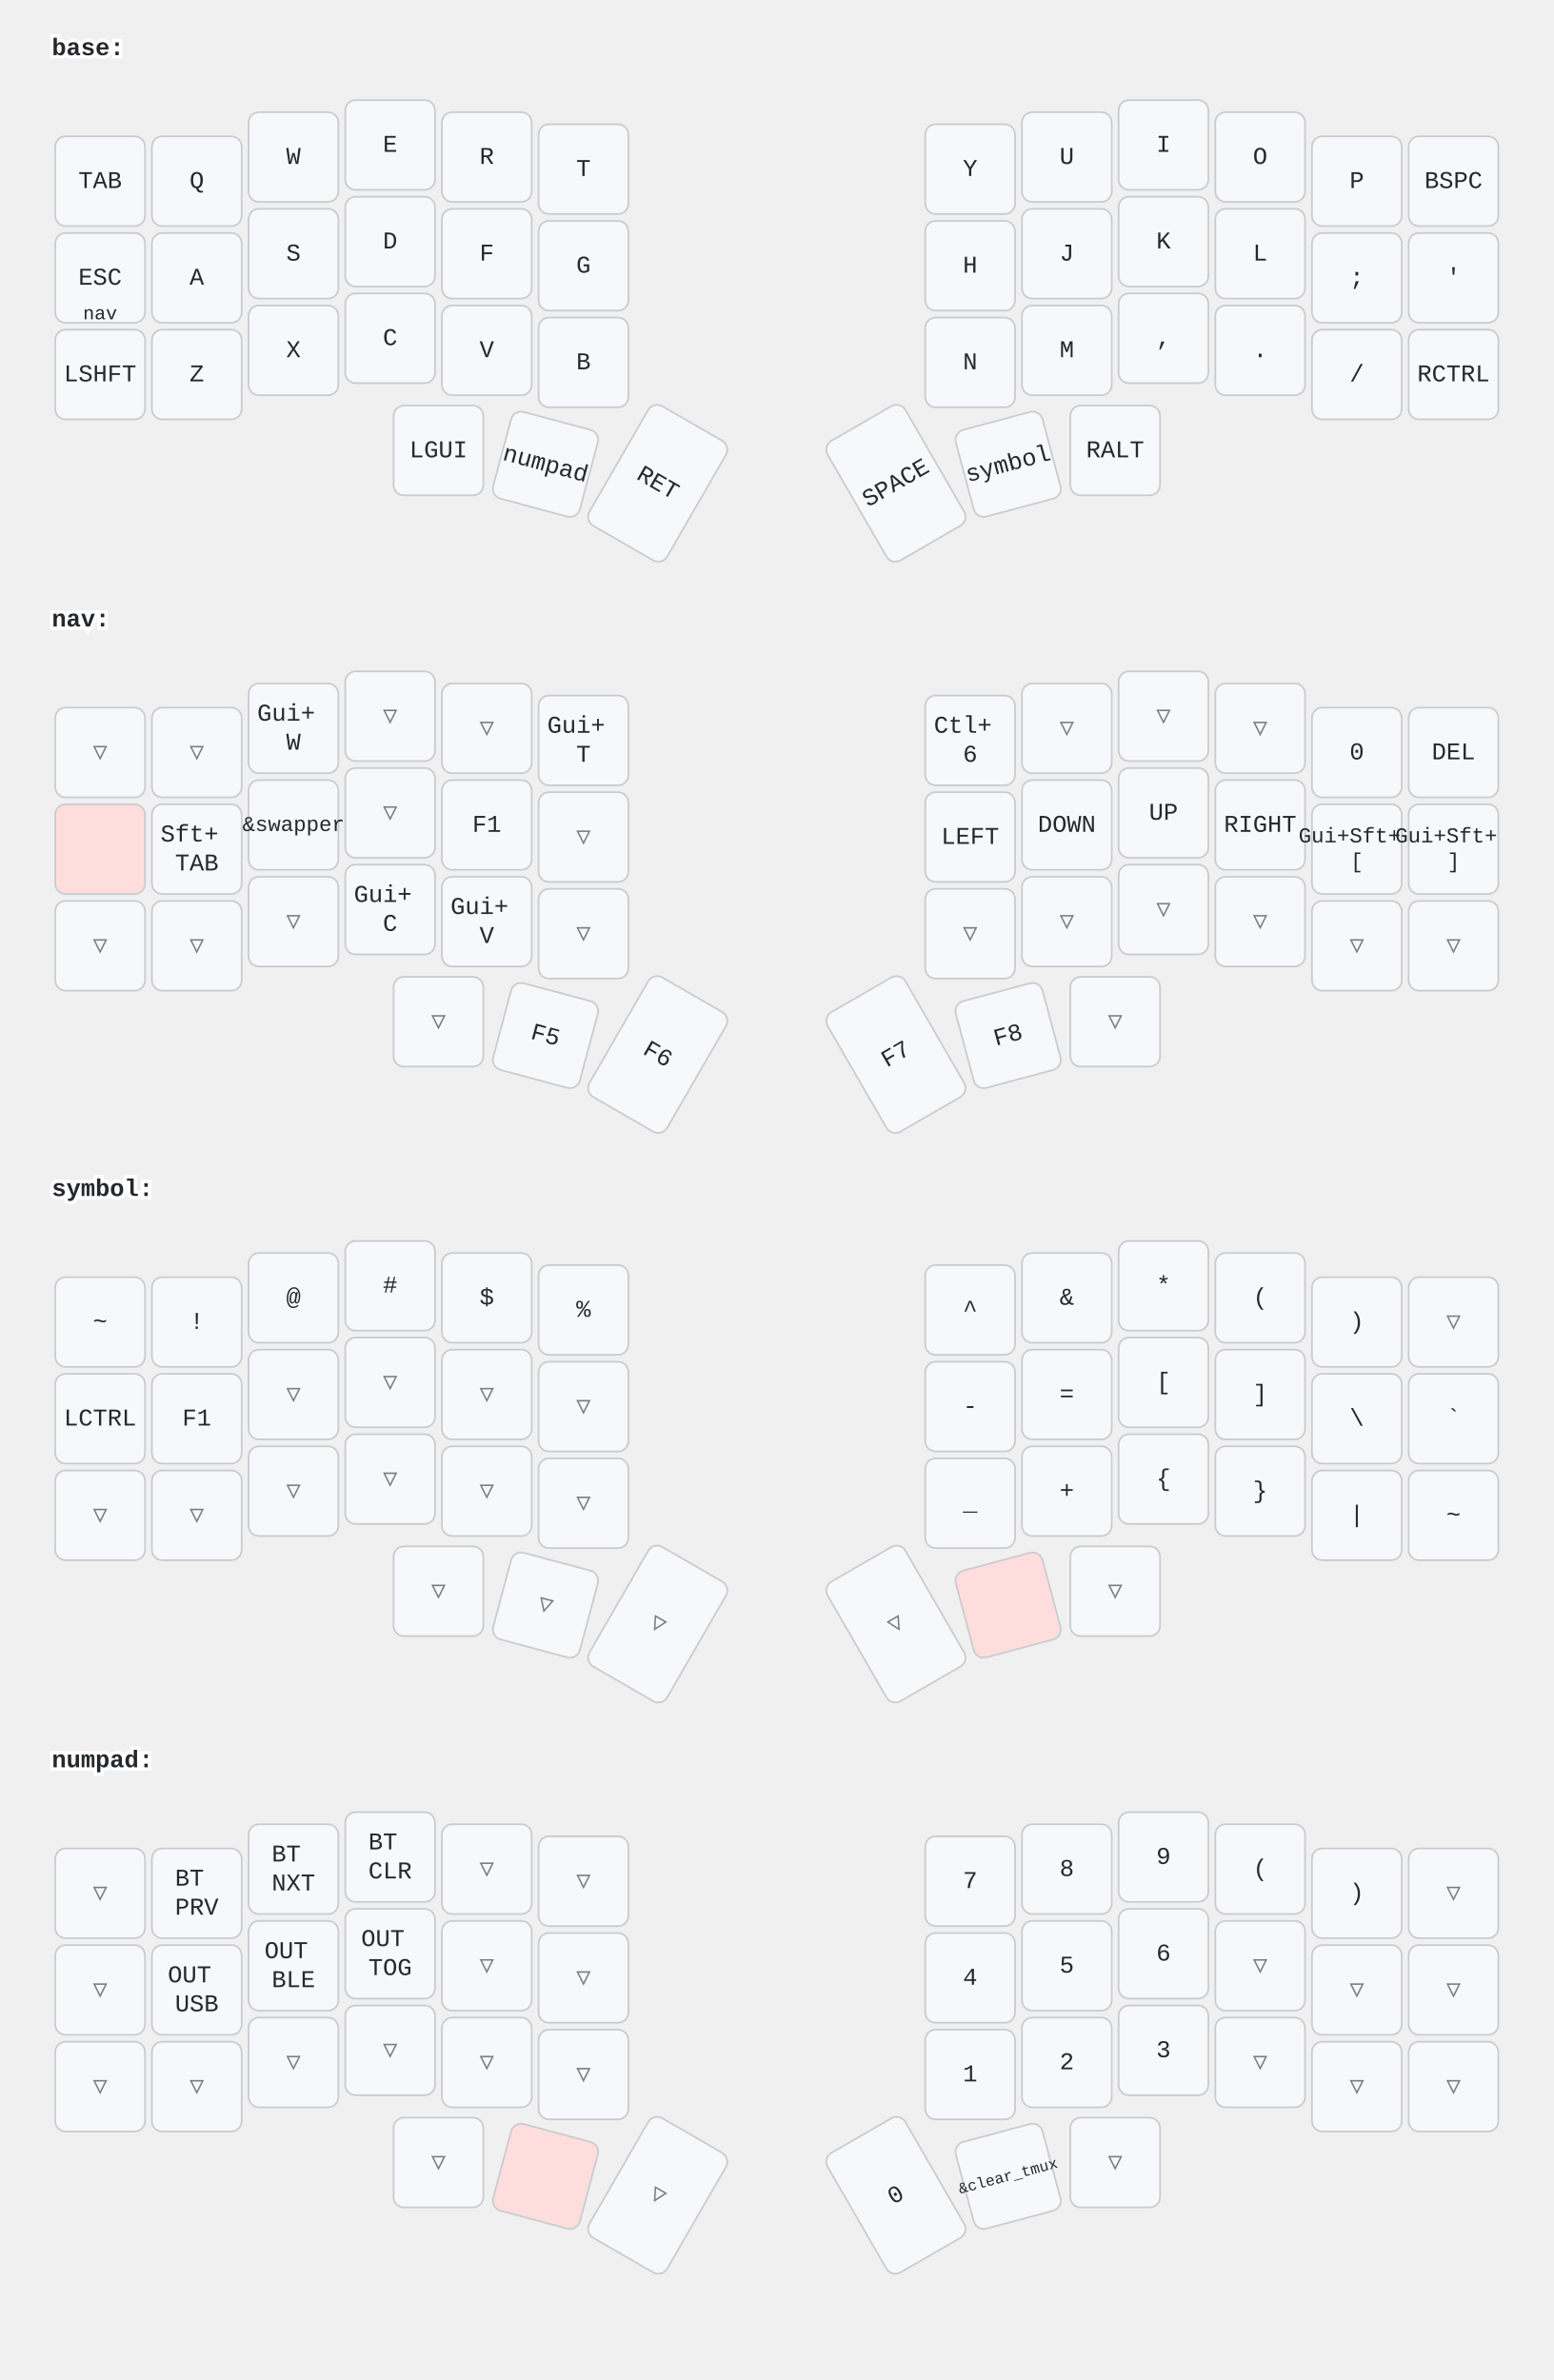
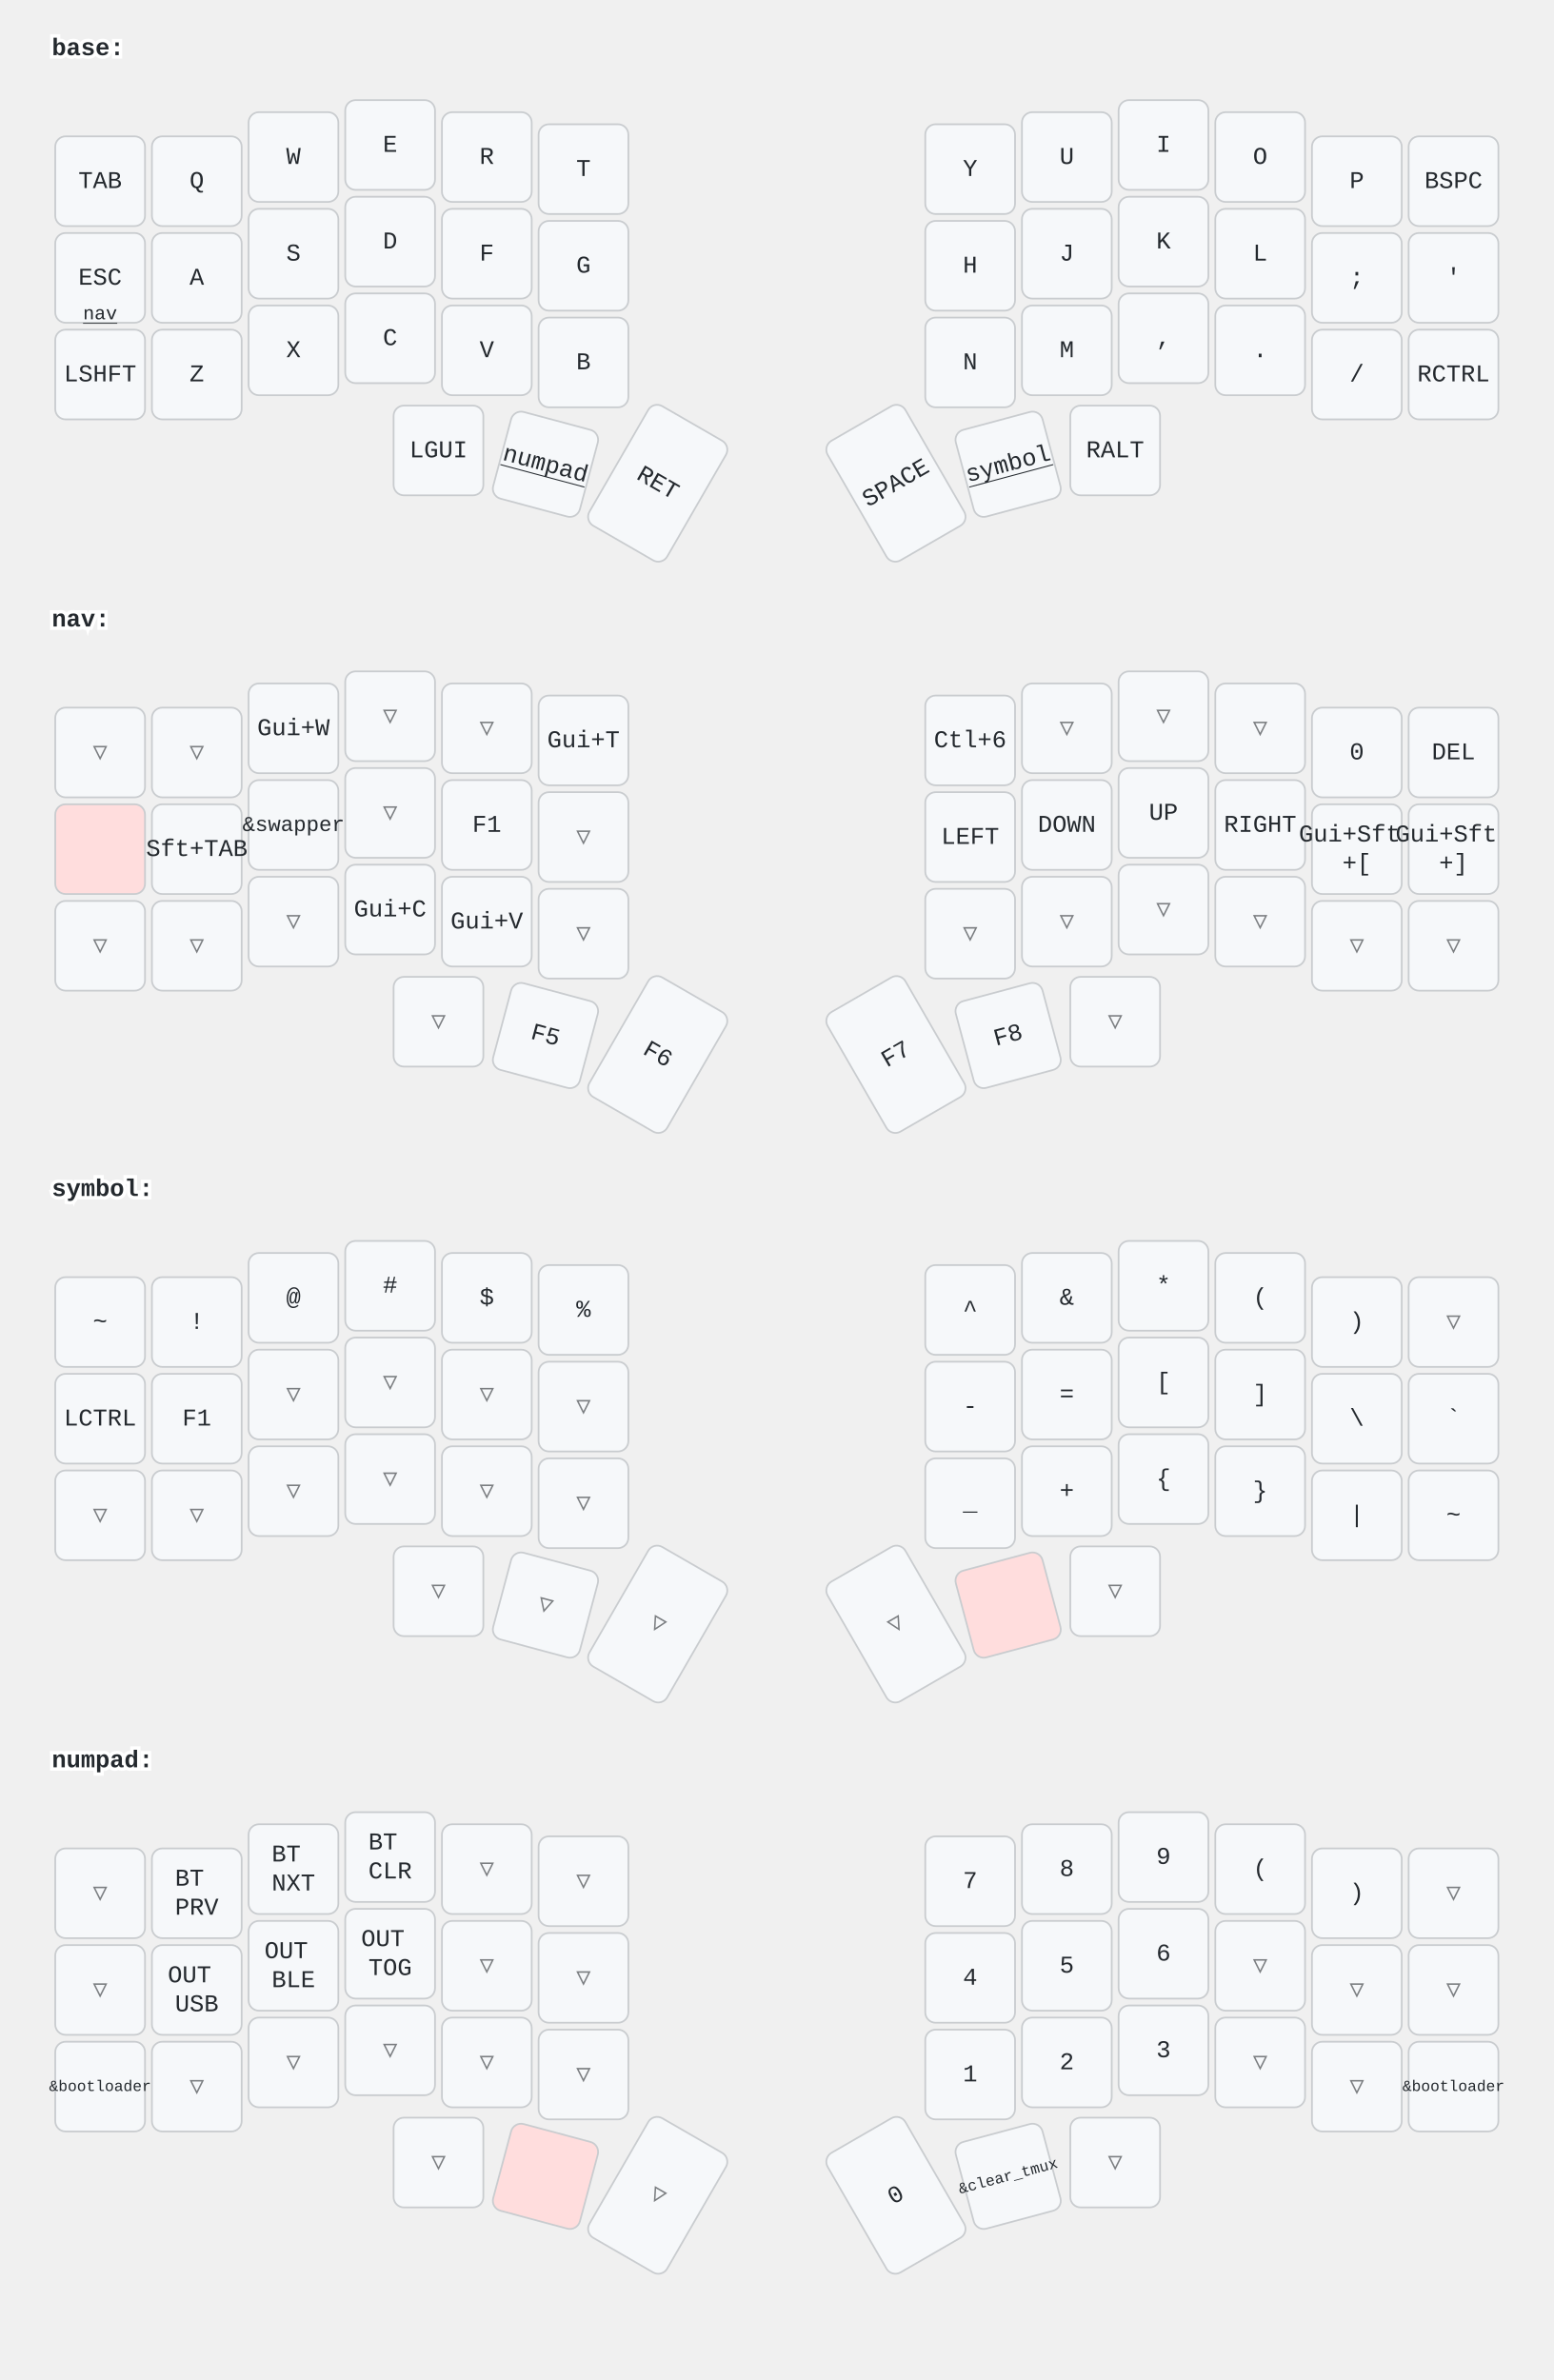
<svg xmlns="http://www.w3.org/2000/svg" width="900" height="1379" viewBox="0 0 900 1379" class="keymap">
  <style>/* inherit to force styles through use tags */
svg path {
    fill: inherit;
}

/* font and background color specifications */
svg.keymap {
    font-family: SFMono-Regular,Consolas,Liberation Mono,Menlo,monospace;
    font-size: 14px;
    font-kerning: normal;
    text-rendering: optimizeLegibility;
    fill: #24292e;
}

/* default key styling */
rect.key {
    fill: #f6f8fa;
}

rect.key, rect.combo {
    stroke: #c9cccf;
    stroke-width: 1;
}

/* default key side styling, only used is draw_key_sides is set */
rect.side {
    filter: brightness(90%);
}

/* color accent for combo boxes */
rect.combo, rect.combo-separate {
    fill: #cdf;
}

/* color accent for held keys */
rect.held, rect.combo.held {
    fill: #fdd;
}

/* color accent for ghost (optional) keys */
rect.ghost, rect.combo.ghost {
    stroke-dasharray: 4, 4;
    stroke-width: 2;
}

text {
    text-anchor: middle;
    dominant-baseline: middle;
}

/* styling for layer labels */
text.label {
    font-weight: bold;
    text-anchor: start;
    stroke: white;
    stroke-width: 4;
    paint-order: stroke;
}

/* styling for optional footer */
text.footer {
    text-anchor: end;
    dominant-baseline: auto;
    stroke: white;
    stroke-width: 4;
    paint-order: stroke;
}

- /* styling for combo tap, and key hold/shifted label text */
- text.combo, text.hold, text.shifted {
+ /* styling for combo tap, and key non-tap label text */
+ text.combo, text.hold, text.shifted, text.left, text.right, text.tl, text.tr, text.bl, text.br {
    font-size: 11px;
}

- text.hold {
+ text.hold, text.bl, text.br {
    text-anchor: middle;
    dominant-baseline: auto;
}

- text.shifted {
+ text.shifted, text.tl, text.tr {
    text-anchor: middle;
    dominant-baseline: hanging;
}

+ text.left, text.tl, text.bl {
+     text-anchor: start;
+ }
+ 
+ text.right, text.tr, text.br {
+     text-anchor: end;
+ }
+ 
+ text.layer-activator {
+     text-decoration: underline;
+ }
+ 
/* styling for hold/shifted label text in combo box */
- text.combo.hold, text.combo.shifted {
+ text.combo.hold, text.combo.shifted, text.combo.left, text.combo.right {
    font-size: 8px;
}

/* lighter symbol for transparent keys */
text.trans {
    fill: #7b7e81;
}

/* styling for combo dendrons */
path.combo {
    stroke-width: 1;
    stroke: gray;
    fill: none;
}

/* Start Tabler Icons Cleanup */
/* cannot use height/width with glyphs */
.icon-tabler &gt; path {
    fill: inherit;
    stroke: inherit;
    stroke-width: 2;
}
/* hide tabler's default box */
.icon-tabler &gt; path[stroke="none"][fill="none"] {
    visibility: hidden;
}
/* End Tabler Icons Cleanup */
</style>
  <g transform="translate(30, 0)" class="layer-base">
-     <text x="0" y="28" class="label">base:</text>
+     <text x="0" y="28" class="label" id="base">base:</text>
    <g transform="translate(0, 56)">
      <g transform="translate(28, 49)" class="key keypos-0">
        <rect rx="6" ry="6" x="-26" y="-26" width="52" height="52" class="key" />
        <text x="0" y="0" class="key tap">TAB</text>
      </g>
      <g transform="translate(84, 49)" class="key keypos-1">
        <rect rx="6" ry="6" x="-26" y="-26" width="52" height="52" class="key" />
        <text x="0" y="0" class="key tap">Q</text>
      </g>
      <g transform="translate(140, 35)" class="key keypos-2">
        <rect rx="6" ry="6" x="-26" y="-26" width="52" height="52" class="key" />
        <text x="0" y="0" class="key tap">W</text>
      </g>
      <g transform="translate(196, 28)" class="key keypos-3">
        <rect rx="6" ry="6" x="-26" y="-26" width="52" height="52" class="key" />
        <text x="0" y="0" class="key tap">E</text>
      </g>
      <g transform="translate(252, 35)" class="key keypos-4">
        <rect rx="6" ry="6" x="-26" y="-26" width="52" height="52" class="key" />
        <text x="0" y="0" class="key tap">R</text>
      </g>
      <g transform="translate(308, 42)" class="key keypos-5">
        <rect rx="6" ry="6" x="-26" y="-26" width="52" height="52" class="key" />
        <text x="0" y="0" class="key tap">T</text>
      </g>
      <g transform="translate(532, 42)" class="key keypos-6">
        <rect rx="6" ry="6" x="-26" y="-26" width="52" height="52" class="key" />
        <text x="0" y="0" class="key tap">Y</text>
      </g>
      <g transform="translate(588, 35)" class="key keypos-7">
        <rect rx="6" ry="6" x="-26" y="-26" width="52" height="52" class="key" />
        <text x="0" y="0" class="key tap">U</text>
      </g>
      <g transform="translate(644, 28)" class="key keypos-8">
        <rect rx="6" ry="6" x="-26" y="-26" width="52" height="52" class="key" />
        <text x="0" y="0" class="key tap">I</text>
      </g>
      <g transform="translate(700, 35)" class="key keypos-9">
        <rect rx="6" ry="6" x="-26" y="-26" width="52" height="52" class="key" />
        <text x="0" y="0" class="key tap">O</text>
      </g>
      <g transform="translate(756, 49)" class="key keypos-10">
        <rect rx="6" ry="6" x="-26" y="-26" width="52" height="52" class="key" />
        <text x="0" y="0" class="key tap">P</text>
      </g>
      <g transform="translate(812, 49)" class="key keypos-11">
        <rect rx="6" ry="6" x="-26" y="-26" width="52" height="52" class="key" />
        <text x="0" y="0" class="key tap">BSPC</text>
      </g>
      <g transform="translate(28, 105)" class="key keypos-12">
        <rect rx="6" ry="6" x="-26" y="-26" width="52" height="52" class="key" />
        <text x="0" y="0" class="key tap">ESC</text>
-         <text x="0" y="24" class="key hold">nav</text>
+         <a href="#nav">
+           <text x="0" y="24" class="key hold layer-activator">nav</text>
+         </a>
      </g>
      <g transform="translate(84, 105)" class="key keypos-13">
        <rect rx="6" ry="6" x="-26" y="-26" width="52" height="52" class="key" />
        <text x="0" y="0" class="key tap">A</text>
      </g>
      <g transform="translate(140, 91)" class="key keypos-14">
        <rect rx="6" ry="6" x="-26" y="-26" width="52" height="52" class="key" />
        <text x="0" y="0" class="key tap">S</text>
      </g>
      <g transform="translate(196, 84)" class="key keypos-15">
        <rect rx="6" ry="6" x="-26" y="-26" width="52" height="52" class="key" />
        <text x="0" y="0" class="key tap">D</text>
      </g>
      <g transform="translate(252, 91)" class="key keypos-16">
        <rect rx="6" ry="6" x="-26" y="-26" width="52" height="52" class="key" />
        <text x="0" y="0" class="key tap">F</text>
      </g>
      <g transform="translate(308, 98)" class="key keypos-17">
        <rect rx="6" ry="6" x="-26" y="-26" width="52" height="52" class="key" />
        <text x="0" y="0" class="key tap">G</text>
      </g>
      <g transform="translate(532, 98)" class="key keypos-18">
        <rect rx="6" ry="6" x="-26" y="-26" width="52" height="52" class="key" />
        <text x="0" y="0" class="key tap">H</text>
      </g>
      <g transform="translate(588, 91)" class="key keypos-19">
        <rect rx="6" ry="6" x="-26" y="-26" width="52" height="52" class="key" />
        <text x="0" y="0" class="key tap">J</text>
      </g>
      <g transform="translate(644, 84)" class="key keypos-20">
        <rect rx="6" ry="6" x="-26" y="-26" width="52" height="52" class="key" />
        <text x="0" y="0" class="key tap">K</text>
      </g>
      <g transform="translate(700, 91)" class="key keypos-21">
        <rect rx="6" ry="6" x="-26" y="-26" width="52" height="52" class="key" />
        <text x="0" y="0" class="key tap">L</text>
      </g>
      <g transform="translate(756, 105)" class="key keypos-22">
        <rect rx="6" ry="6" x="-26" y="-26" width="52" height="52" class="key" />
        <text x="0" y="0" class="key tap">;</text>
      </g>
      <g transform="translate(812, 105)" class="key keypos-23">
        <rect rx="6" ry="6" x="-26" y="-26" width="52" height="52" class="key" />
        <text x="0" y="0" class="key tap">'</text>
      </g>
      <g transform="translate(28, 161)" class="key keypos-24">
        <rect rx="6" ry="6" x="-26" y="-26" width="52" height="52" class="key" />
        <text x="0" y="0" class="key tap">LSHFT</text>
      </g>
      <g transform="translate(84, 161)" class="key keypos-25">
        <rect rx="6" ry="6" x="-26" y="-26" width="52" height="52" class="key" />
        <text x="0" y="0" class="key tap">Z</text>
      </g>
      <g transform="translate(140, 147)" class="key keypos-26">
        <rect rx="6" ry="6" x="-26" y="-26" width="52" height="52" class="key" />
        <text x="0" y="0" class="key tap">X</text>
      </g>
      <g transform="translate(196, 140)" class="key keypos-27">
        <rect rx="6" ry="6" x="-26" y="-26" width="52" height="52" class="key" />
        <text x="0" y="0" class="key tap">C</text>
      </g>
      <g transform="translate(252, 147)" class="key keypos-28">
        <rect rx="6" ry="6" x="-26" y="-26" width="52" height="52" class="key" />
        <text x="0" y="0" class="key tap">V</text>
      </g>
      <g transform="translate(308, 154)" class="key keypos-29">
        <rect rx="6" ry="6" x="-26" y="-26" width="52" height="52" class="key" />
        <text x="0" y="0" class="key tap">B</text>
      </g>
      <g transform="translate(532, 154)" class="key keypos-30">
        <rect rx="6" ry="6" x="-26" y="-26" width="52" height="52" class="key" />
        <text x="0" y="0" class="key tap">N</text>
      </g>
      <g transform="translate(588, 147)" class="key keypos-31">
        <rect rx="6" ry="6" x="-26" y="-26" width="52" height="52" class="key" />
        <text x="0" y="0" class="key tap">M</text>
      </g>
      <g transform="translate(644, 140)" class="key keypos-32">
        <rect rx="6" ry="6" x="-26" y="-26" width="52" height="52" class="key" />
        <text x="0" y="0" class="key tap">,</text>
      </g>
      <g transform="translate(700, 147)" class="key keypos-33">
        <rect rx="6" ry="6" x="-26" y="-26" width="52" height="52" class="key" />
        <text x="0" y="0" class="key tap">.</text>
      </g>
      <g transform="translate(756, 161)" class="key keypos-34">
        <rect rx="6" ry="6" x="-26" y="-26" width="52" height="52" class="key" />
        <text x="0" y="0" class="key tap">/</text>
      </g>
      <g transform="translate(812, 161)" class="key keypos-35">
        <rect rx="6" ry="6" x="-26" y="-26" width="52" height="52" class="key" />
        <text x="0" y="0" class="key tap">RCTRL</text>
      </g>
      <g transform="translate(224, 205)" class="key keypos-36">
        <rect rx="6" ry="6" x="-26" y="-26" width="52" height="52" class="key" />
        <text x="0" y="0" class="key tap">LGUI</text>
      </g>
      <g transform="translate(286, 213) rotate(15.0)" class="key keypos-37">
        <rect rx="6" ry="6" x="-26" y="-26" width="52" height="52" class="key" />
-         <text x="0" y="0" class="key tap">numpad</text>
+         <a href="#numpad">
+           <text x="0" y="0" class="key tap layer-activator">numpad</text>
+         </a>
      </g>
      <g transform="translate(351, 224) rotate(30.0)" class="key keypos-38">
        <rect rx="6" ry="6" x="-26" y="-40" width="52" height="80" class="key" />
        <text x="0" y="0" class="key tap">RET</text>
      </g>
      <g transform="translate(489, 224) rotate(-30.0)" class="key keypos-39">
        <rect rx="6" ry="6" x="-26" y="-40" width="52" height="80" class="key" />
        <text x="0" y="0" class="key tap">SPACE</text>
      </g>
      <g transform="translate(554, 213) rotate(-15.0)" class="key keypos-40">
        <rect rx="6" ry="6" x="-26" y="-26" width="52" height="52" class="key" />
-         <text x="0" y="0" class="key tap">symbol</text>
+         <a href="#symbol">
+           <text x="0" y="0" class="key tap layer-activator">symbol</text>
+         </a>
      </g>
      <g transform="translate(616, 205)" class="key keypos-41">
        <rect rx="6" ry="6" x="-26" y="-26" width="52" height="52" class="key" />
        <text x="0" y="0" class="key tap">RALT</text>
      </g>
    </g>
  </g>
  <g transform="translate(30, 331)" class="layer-nav">
-     <text x="0" y="28" class="label">nav:</text>
+     <text x="0" y="28" class="label" id="nav">nav:</text>
    <g transform="translate(0, 56)">
      <g transform="translate(28, 49)" class="key trans keypos-0">
        <rect rx="6" ry="6" x="-26" y="-26" width="52" height="52" class="key trans" />
        <text x="0" y="0" class="key trans tap">▽</text>
      </g>
      <g transform="translate(84, 49)" class="key trans keypos-1">
        <rect rx="6" ry="6" x="-26" y="-26" width="52" height="52" class="key trans" />
        <text x="0" y="0" class="key trans tap">▽</text>
      </g>
      <g transform="translate(140, 35)" class="key keypos-2">
        <rect rx="6" ry="6" x="-26" y="-26" width="52" height="52" class="key" />
-         <text x="0" y="0" class="key tap">
-           <tspan x="0" dy="-0.6em">Gui+</tspan>
-           <tspan x="0" dy="1.2em">W</tspan>
-         </text>
+         <text x="0" y="0" class="key tap">Gui+W</text>
      </g>
      <g transform="translate(196, 28)" class="key trans keypos-3">
        <rect rx="6" ry="6" x="-26" y="-26" width="52" height="52" class="key trans" />
        <text x="0" y="0" class="key trans tap">▽</text>
      </g>
      <g transform="translate(252, 35)" class="key trans keypos-4">
        <rect rx="6" ry="6" x="-26" y="-26" width="52" height="52" class="key trans" />
        <text x="0" y="0" class="key trans tap">▽</text>
      </g>
      <g transform="translate(308, 42)" class="key keypos-5">
        <rect rx="6" ry="6" x="-26" y="-26" width="52" height="52" class="key" />
-         <text x="0" y="0" class="key tap">
-           <tspan x="0" dy="-0.6em">Gui+</tspan>
-           <tspan x="0" dy="1.2em">T</tspan>
-         </text>
+         <text x="0" y="0" class="key tap">Gui+T</text>
      </g>
      <g transform="translate(532, 42)" class="key keypos-6">
        <rect rx="6" ry="6" x="-26" y="-26" width="52" height="52" class="key" />
-         <text x="0" y="0" class="key tap">
-           <tspan x="0" dy="-0.6em">Ctl+</tspan>
-           <tspan x="0" dy="1.2em">6</tspan>
-         </text>
+         <text x="0" y="0" class="key tap">Ctl+6</text>
      </g>
      <g transform="translate(588, 35)" class="key trans keypos-7">
        <rect rx="6" ry="6" x="-26" y="-26" width="52" height="52" class="key trans" />
        <text x="0" y="0" class="key trans tap">▽</text>
      </g>
      <g transform="translate(644, 28)" class="key trans keypos-8">
        <rect rx="6" ry="6" x="-26" y="-26" width="52" height="52" class="key trans" />
        <text x="0" y="0" class="key trans tap">▽</text>
      </g>
      <g transform="translate(700, 35)" class="key trans keypos-9">
        <rect rx="6" ry="6" x="-26" y="-26" width="52" height="52" class="key trans" />
        <text x="0" y="0" class="key trans tap">▽</text>
      </g>
      <g transform="translate(756, 49)" class="key keypos-10">
        <rect rx="6" ry="6" x="-26" y="-26" width="52" height="52" class="key" />
        <text x="0" y="0" class="key tap">0</text>
      </g>
      <g transform="translate(812, 49)" class="key keypos-11">
        <rect rx="6" ry="6" x="-26" y="-26" width="52" height="52" class="key" />
        <text x="0" y="0" class="key tap">DEL</text>
      </g>
      <g transform="translate(28, 105)" class="key held keypos-12">
        <rect rx="6" ry="6" x="-26" y="-26" width="52" height="52" class="key held" />
      </g>
      <g transform="translate(84, 105)" class="key keypos-13">
        <rect rx="6" ry="6" x="-26" y="-26" width="52" height="52" class="key" />
-         <text x="0" y="0" class="key tap">
-           <tspan x="0" dy="-0.6em">Sft+</tspan>
-           <tspan x="0" dy="1.2em">TAB</tspan>
-         </text>
+         <text x="0" y="0" class="key tap">Sft+TAB</text>
      </g>
      <g transform="translate(140, 91)" class="key keypos-14">
        <rect rx="6" ry="6" x="-26" y="-26" width="52" height="52" class="key" />
        <text x="0" y="0" class="key tap">
          <tspan style="font-size: 88%">&amp;swapper</tspan>
        </text>
      </g>
      <g transform="translate(196, 84)" class="key trans keypos-15">
        <rect rx="6" ry="6" x="-26" y="-26" width="52" height="52" class="key trans" />
        <text x="0" y="0" class="key trans tap">▽</text>
      </g>
      <g transform="translate(252, 91)" class="key keypos-16">
        <rect rx="6" ry="6" x="-26" y="-26" width="52" height="52" class="key" />
        <text x="0" y="0" class="key tap">F1</text>
      </g>
      <g transform="translate(308, 98)" class="key trans keypos-17">
        <rect rx="6" ry="6" x="-26" y="-26" width="52" height="52" class="key trans" />
        <text x="0" y="0" class="key trans tap">▽</text>
      </g>
      <g transform="translate(532, 98)" class="key keypos-18">
        <rect rx="6" ry="6" x="-26" y="-26" width="52" height="52" class="key" />
        <text x="0" y="0" class="key tap">LEFT</text>
      </g>
      <g transform="translate(588, 91)" class="key keypos-19">
        <rect rx="6" ry="6" x="-26" y="-26" width="52" height="52" class="key" />
        <text x="0" y="0" class="key tap">DOWN</text>
      </g>
      <g transform="translate(644, 84)" class="key keypos-20">
        <rect rx="6" ry="6" x="-26" y="-26" width="52" height="52" class="key" />
        <text x="0" y="0" class="key tap">UP</text>
      </g>
      <g transform="translate(700, 91)" class="key keypos-21">
        <rect rx="6" ry="6" x="-26" y="-26" width="52" height="52" class="key" />
        <text x="0" y="0" class="key tap">RIGHT</text>
      </g>
      <g transform="translate(756, 105)" class="key keypos-22">
        <rect rx="6" ry="6" x="-26" y="-26" width="52" height="52" class="key" />
        <text x="0" y="0" class="key tap">
-           <tspan x="0" dy="-0.6em" style="font-size: 88%">Gui+Sft+</tspan>
-           <tspan x="0" dy="1.2em" style="font-size: 88%">[</tspan>
+           <tspan x="0" dy="-0.6em">Gui+Sft</tspan>
+           <tspan x="0" dy="1.2em">+[</tspan>
        </text>
      </g>
      <g transform="translate(812, 105)" class="key keypos-23">
        <rect rx="6" ry="6" x="-26" y="-26" width="52" height="52" class="key" />
        <text x="0" y="0" class="key tap">
-           <tspan x="0" dy="-0.6em" style="font-size: 88%">Gui+Sft+</tspan>
-           <tspan x="0" dy="1.2em" style="font-size: 88%">]</tspan>
+           <tspan x="0" dy="-0.6em">Gui+Sft</tspan>
+           <tspan x="0" dy="1.2em">+]</tspan>
        </text>
      </g>
      <g transform="translate(28, 161)" class="key trans keypos-24">
        <rect rx="6" ry="6" x="-26" y="-26" width="52" height="52" class="key trans" />
        <text x="0" y="0" class="key trans tap">▽</text>
      </g>
      <g transform="translate(84, 161)" class="key trans keypos-25">
        <rect rx="6" ry="6" x="-26" y="-26" width="52" height="52" class="key trans" />
        <text x="0" y="0" class="key trans tap">▽</text>
      </g>
      <g transform="translate(140, 147)" class="key trans keypos-26">
        <rect rx="6" ry="6" x="-26" y="-26" width="52" height="52" class="key trans" />
        <text x="0" y="0" class="key trans tap">▽</text>
      </g>
      <g transform="translate(196, 140)" class="key keypos-27">
        <rect rx="6" ry="6" x="-26" y="-26" width="52" height="52" class="key" />
-         <text x="0" y="0" class="key tap">
-           <tspan x="0" dy="-0.6em">Gui+</tspan>
-           <tspan x="0" dy="1.2em">C</tspan>
-         </text>
+         <text x="0" y="0" class="key tap">Gui+C</text>
      </g>
      <g transform="translate(252, 147)" class="key keypos-28">
        <rect rx="6" ry="6" x="-26" y="-26" width="52" height="52" class="key" />
-         <text x="0" y="0" class="key tap">
-           <tspan x="0" dy="-0.6em">Gui+</tspan>
-           <tspan x="0" dy="1.2em">V</tspan>
-         </text>
+         <text x="0" y="0" class="key tap">Gui+V</text>
      </g>
      <g transform="translate(308, 154)" class="key trans keypos-29">
        <rect rx="6" ry="6" x="-26" y="-26" width="52" height="52" class="key trans" />
        <text x="0" y="0" class="key trans tap">▽</text>
      </g>
      <g transform="translate(532, 154)" class="key trans keypos-30">
        <rect rx="6" ry="6" x="-26" y="-26" width="52" height="52" class="key trans" />
        <text x="0" y="0" class="key trans tap">▽</text>
      </g>
      <g transform="translate(588, 147)" class="key trans keypos-31">
        <rect rx="6" ry="6" x="-26" y="-26" width="52" height="52" class="key trans" />
        <text x="0" y="0" class="key trans tap">▽</text>
      </g>
      <g transform="translate(644, 140)" class="key trans keypos-32">
        <rect rx="6" ry="6" x="-26" y="-26" width="52" height="52" class="key trans" />
        <text x="0" y="0" class="key trans tap">▽</text>
      </g>
      <g transform="translate(700, 147)" class="key trans keypos-33">
        <rect rx="6" ry="6" x="-26" y="-26" width="52" height="52" class="key trans" />
        <text x="0" y="0" class="key trans tap">▽</text>
      </g>
      <g transform="translate(756, 161)" class="key trans keypos-34">
        <rect rx="6" ry="6" x="-26" y="-26" width="52" height="52" class="key trans" />
        <text x="0" y="0" class="key trans tap">▽</text>
      </g>
      <g transform="translate(812, 161)" class="key trans keypos-35">
        <rect rx="6" ry="6" x="-26" y="-26" width="52" height="52" class="key trans" />
        <text x="0" y="0" class="key trans tap">▽</text>
      </g>
      <g transform="translate(224, 205)" class="key trans keypos-36">
        <rect rx="6" ry="6" x="-26" y="-26" width="52" height="52" class="key trans" />
        <text x="0" y="0" class="key trans tap">▽</text>
      </g>
      <g transform="translate(286, 213) rotate(15.0)" class="key keypos-37">
        <rect rx="6" ry="6" x="-26" y="-26" width="52" height="52" class="key" />
        <text x="0" y="0" class="key tap">F5</text>
      </g>
      <g transform="translate(351, 224) rotate(30.0)" class="key keypos-38">
        <rect rx="6" ry="6" x="-26" y="-40" width="52" height="80" class="key" />
        <text x="0" y="0" class="key tap">F6</text>
      </g>
      <g transform="translate(489, 224) rotate(-30.0)" class="key keypos-39">
        <rect rx="6" ry="6" x="-26" y="-40" width="52" height="80" class="key" />
        <text x="0" y="0" class="key tap">F7</text>
      </g>
      <g transform="translate(554, 213) rotate(-15.0)" class="key keypos-40">
        <rect rx="6" ry="6" x="-26" y="-26" width="52" height="52" class="key" />
        <text x="0" y="0" class="key tap">F8</text>
      </g>
      <g transform="translate(616, 205)" class="key trans keypos-41">
        <rect rx="6" ry="6" x="-26" y="-26" width="52" height="52" class="key trans" />
        <text x="0" y="0" class="key trans tap">▽</text>
      </g>
    </g>
  </g>
  <g transform="translate(30, 661)" class="layer-symbol">
-     <text x="0" y="28" class="label">symbol:</text>
+     <text x="0" y="28" class="label" id="symbol">symbol:</text>
    <g transform="translate(0, 56)">
      <g transform="translate(28, 49)" class="key keypos-0">
        <rect rx="6" ry="6" x="-26" y="-26" width="52" height="52" class="key" />
        <text x="0" y="0" class="key tap">~</text>
      </g>
      <g transform="translate(84, 49)" class="key keypos-1">
        <rect rx="6" ry="6" x="-26" y="-26" width="52" height="52" class="key" />
        <text x="0" y="0" class="key tap">!</text>
      </g>
      <g transform="translate(140, 35)" class="key keypos-2">
        <rect rx="6" ry="6" x="-26" y="-26" width="52" height="52" class="key" />
        <text x="0" y="0" class="key tap">@</text>
      </g>
      <g transform="translate(196, 28)" class="key keypos-3">
        <rect rx="6" ry="6" x="-26" y="-26" width="52" height="52" class="key" />
        <text x="0" y="0" class="key tap">#</text>
      </g>
      <g transform="translate(252, 35)" class="key keypos-4">
        <rect rx="6" ry="6" x="-26" y="-26" width="52" height="52" class="key" />
        <text x="0" y="0" class="key tap">$</text>
      </g>
      <g transform="translate(308, 42)" class="key keypos-5">
        <rect rx="6" ry="6" x="-26" y="-26" width="52" height="52" class="key" />
        <text x="0" y="0" class="key tap">%</text>
      </g>
      <g transform="translate(532, 42)" class="key keypos-6">
        <rect rx="6" ry="6" x="-26" y="-26" width="52" height="52" class="key" />
        <text x="0" y="0" class="key tap">^</text>
      </g>
      <g transform="translate(588, 35)" class="key keypos-7">
        <rect rx="6" ry="6" x="-26" y="-26" width="52" height="52" class="key" />
        <text x="0" y="0" class="key tap">&amp;</text>
      </g>
      <g transform="translate(644, 28)" class="key keypos-8">
        <rect rx="6" ry="6" x="-26" y="-26" width="52" height="52" class="key" />
        <text x="0" y="0" class="key tap">*</text>
      </g>
      <g transform="translate(700, 35)" class="key keypos-9">
        <rect rx="6" ry="6" x="-26" y="-26" width="52" height="52" class="key" />
        <text x="0" y="0" class="key tap">(</text>
      </g>
      <g transform="translate(756, 49)" class="key keypos-10">
        <rect rx="6" ry="6" x="-26" y="-26" width="52" height="52" class="key" />
        <text x="0" y="0" class="key tap">)</text>
      </g>
      <g transform="translate(812, 49)" class="key trans keypos-11">
        <rect rx="6" ry="6" x="-26" y="-26" width="52" height="52" class="key trans" />
        <text x="0" y="0" class="key trans tap">▽</text>
      </g>
      <g transform="translate(28, 105)" class="key keypos-12">
        <rect rx="6" ry="6" x="-26" y="-26" width="52" height="52" class="key" />
        <text x="0" y="0" class="key tap">LCTRL</text>
      </g>
      <g transform="translate(84, 105)" class="key keypos-13">
        <rect rx="6" ry="6" x="-26" y="-26" width="52" height="52" class="key" />
        <text x="0" y="0" class="key tap">F1</text>
      </g>
      <g transform="translate(140, 91)" class="key trans keypos-14">
        <rect rx="6" ry="6" x="-26" y="-26" width="52" height="52" class="key trans" />
        <text x="0" y="0" class="key trans tap">▽</text>
      </g>
      <g transform="translate(196, 84)" class="key trans keypos-15">
        <rect rx="6" ry="6" x="-26" y="-26" width="52" height="52" class="key trans" />
        <text x="0" y="0" class="key trans tap">▽</text>
      </g>
      <g transform="translate(252, 91)" class="key trans keypos-16">
        <rect rx="6" ry="6" x="-26" y="-26" width="52" height="52" class="key trans" />
        <text x="0" y="0" class="key trans tap">▽</text>
      </g>
      <g transform="translate(308, 98)" class="key trans keypos-17">
        <rect rx="6" ry="6" x="-26" y="-26" width="52" height="52" class="key trans" />
        <text x="0" y="0" class="key trans tap">▽</text>
      </g>
      <g transform="translate(532, 98)" class="key keypos-18">
        <rect rx="6" ry="6" x="-26" y="-26" width="52" height="52" class="key" />
        <text x="0" y="0" class="key tap">-</text>
      </g>
      <g transform="translate(588, 91)" class="key keypos-19">
        <rect rx="6" ry="6" x="-26" y="-26" width="52" height="52" class="key" />
        <text x="0" y="0" class="key tap">=</text>
      </g>
      <g transform="translate(644, 84)" class="key keypos-20">
        <rect rx="6" ry="6" x="-26" y="-26" width="52" height="52" class="key" />
        <text x="0" y="0" class="key tap">[</text>
      </g>
      <g transform="translate(700, 91)" class="key keypos-21">
        <rect rx="6" ry="6" x="-26" y="-26" width="52" height="52" class="key" />
        <text x="0" y="0" class="key tap">]</text>
      </g>
      <g transform="translate(756, 105)" class="key keypos-22">
        <rect rx="6" ry="6" x="-26" y="-26" width="52" height="52" class="key" />
        <text x="0" y="0" class="key tap">\</text>
      </g>
      <g transform="translate(812, 105)" class="key keypos-23">
        <rect rx="6" ry="6" x="-26" y="-26" width="52" height="52" class="key" />
        <text x="0" y="0" class="key tap">`</text>
      </g>
      <g transform="translate(28, 161)" class="key trans keypos-24">
        <rect rx="6" ry="6" x="-26" y="-26" width="52" height="52" class="key trans" />
        <text x="0" y="0" class="key trans tap">▽</text>
      </g>
      <g transform="translate(84, 161)" class="key trans keypos-25">
        <rect rx="6" ry="6" x="-26" y="-26" width="52" height="52" class="key trans" />
        <text x="0" y="0" class="key trans tap">▽</text>
      </g>
      <g transform="translate(140, 147)" class="key trans keypos-26">
        <rect rx="6" ry="6" x="-26" y="-26" width="52" height="52" class="key trans" />
        <text x="0" y="0" class="key trans tap">▽</text>
      </g>
      <g transform="translate(196, 140)" class="key trans keypos-27">
        <rect rx="6" ry="6" x="-26" y="-26" width="52" height="52" class="key trans" />
        <text x="0" y="0" class="key trans tap">▽</text>
      </g>
      <g transform="translate(252, 147)" class="key trans keypos-28">
        <rect rx="6" ry="6" x="-26" y="-26" width="52" height="52" class="key trans" />
        <text x="0" y="0" class="key trans tap">▽</text>
      </g>
      <g transform="translate(308, 154)" class="key trans keypos-29">
        <rect rx="6" ry="6" x="-26" y="-26" width="52" height="52" class="key trans" />
        <text x="0" y="0" class="key trans tap">▽</text>
      </g>
      <g transform="translate(532, 154)" class="key keypos-30">
        <rect rx="6" ry="6" x="-26" y="-26" width="52" height="52" class="key" />
        <text x="0" y="0" class="key tap">_</text>
      </g>
      <g transform="translate(588, 147)" class="key keypos-31">
        <rect rx="6" ry="6" x="-26" y="-26" width="52" height="52" class="key" />
        <text x="0" y="0" class="key tap">+</text>
      </g>
      <g transform="translate(644, 140)" class="key keypos-32">
        <rect rx="6" ry="6" x="-26" y="-26" width="52" height="52" class="key" />
        <text x="0" y="0" class="key tap">{</text>
      </g>
      <g transform="translate(700, 147)" class="key keypos-33">
        <rect rx="6" ry="6" x="-26" y="-26" width="52" height="52" class="key" />
        <text x="0" y="0" class="key tap">}</text>
      </g>
      <g transform="translate(756, 161)" class="key keypos-34">
        <rect rx="6" ry="6" x="-26" y="-26" width="52" height="52" class="key" />
        <text x="0" y="0" class="key tap">|</text>
      </g>
      <g transform="translate(812, 161)" class="key keypos-35">
        <rect rx="6" ry="6" x="-26" y="-26" width="52" height="52" class="key" />
        <text x="0" y="0" class="key tap">~</text>
      </g>
      <g transform="translate(224, 205)" class="key trans keypos-36">
        <rect rx="6" ry="6" x="-26" y="-26" width="52" height="52" class="key trans" />
        <text x="0" y="0" class="key trans tap">▽</text>
      </g>
      <g transform="translate(286, 213) rotate(15.0)" class="key trans keypos-37">
        <rect rx="6" ry="6" x="-26" y="-26" width="52" height="52" class="key trans" />
        <text x="0" y="0" class="key trans tap">▽</text>
      </g>
      <g transform="translate(351, 224) rotate(30.0)" class="key trans keypos-38">
        <rect rx="6" ry="6" x="-26" y="-40" width="52" height="80" class="key trans" />
        <text x="0" y="0" class="key trans tap">▽</text>
      </g>
      <g transform="translate(489, 224) rotate(-30.0)" class="key trans keypos-39">
        <rect rx="6" ry="6" x="-26" y="-40" width="52" height="80" class="key trans" />
        <text x="0" y="0" class="key trans tap">▽</text>
      </g>
      <g transform="translate(554, 213) rotate(-15.0)" class="key held keypos-40">
        <rect rx="6" ry="6" x="-26" y="-26" width="52" height="52" class="key held" />
      </g>
      <g transform="translate(616, 205)" class="key trans keypos-41">
        <rect rx="6" ry="6" x="-26" y="-26" width="52" height="52" class="key trans" />
        <text x="0" y="0" class="key trans tap">▽</text>
      </g>
    </g>
  </g>
  <g transform="translate(30, 992)" class="layer-numpad">
-     <text x="0" y="28" class="label">numpad:</text>
+     <text x="0" y="28" class="label" id="numpad">numpad:</text>
    <g transform="translate(0, 56)">
      <g transform="translate(28, 49)" class="key trans keypos-0">
        <rect rx="6" ry="6" x="-26" y="-26" width="52" height="52" class="key trans" />
        <text x="0" y="0" class="key trans tap">▽</text>
      </g>
      <g transform="translate(84, 49)" class="key keypos-1">
        <rect rx="6" ry="6" x="-26" y="-26" width="52" height="52" class="key" />
        <text x="0" y="0" class="key tap">
          <tspan x="0" dy="-0.6em">BT</tspan>
          <tspan x="0" dy="1.2em">PRV</tspan>
        </text>
      </g>
      <g transform="translate(140, 35)" class="key keypos-2">
        <rect rx="6" ry="6" x="-26" y="-26" width="52" height="52" class="key" />
        <text x="0" y="0" class="key tap">
          <tspan x="0" dy="-0.6em">BT</tspan>
          <tspan x="0" dy="1.2em">NXT</tspan>
        </text>
      </g>
      <g transform="translate(196, 28)" class="key keypos-3">
        <rect rx="6" ry="6" x="-26" y="-26" width="52" height="52" class="key" />
        <text x="0" y="0" class="key tap">
          <tspan x="0" dy="-0.6em">BT</tspan>
          <tspan x="0" dy="1.2em">CLR</tspan>
        </text>
      </g>
      <g transform="translate(252, 35)" class="key trans keypos-4">
        <rect rx="6" ry="6" x="-26" y="-26" width="52" height="52" class="key trans" />
        <text x="0" y="0" class="key trans tap">▽</text>
      </g>
      <g transform="translate(308, 42)" class="key trans keypos-5">
        <rect rx="6" ry="6" x="-26" y="-26" width="52" height="52" class="key trans" />
        <text x="0" y="0" class="key trans tap">▽</text>
      </g>
      <g transform="translate(532, 42)" class="key keypos-6">
        <rect rx="6" ry="6" x="-26" y="-26" width="52" height="52" class="key" />
        <text x="0" y="0" class="key tap">7</text>
      </g>
      <g transform="translate(588, 35)" class="key keypos-7">
        <rect rx="6" ry="6" x="-26" y="-26" width="52" height="52" class="key" />
        <text x="0" y="0" class="key tap">8</text>
      </g>
      <g transform="translate(644, 28)" class="key keypos-8">
        <rect rx="6" ry="6" x="-26" y="-26" width="52" height="52" class="key" />
        <text x="0" y="0" class="key tap">9</text>
      </g>
      <g transform="translate(700, 35)" class="key keypos-9">
        <rect rx="6" ry="6" x="-26" y="-26" width="52" height="52" class="key" />
        <text x="0" y="0" class="key tap">(</text>
      </g>
      <g transform="translate(756, 49)" class="key keypos-10">
        <rect rx="6" ry="6" x="-26" y="-26" width="52" height="52" class="key" />
        <text x="0" y="0" class="key tap">)</text>
      </g>
      <g transform="translate(812, 49)" class="key trans keypos-11">
        <rect rx="6" ry="6" x="-26" y="-26" width="52" height="52" class="key trans" />
        <text x="0" y="0" class="key trans tap">▽</text>
      </g>
      <g transform="translate(28, 105)" class="key trans keypos-12">
        <rect rx="6" ry="6" x="-26" y="-26" width="52" height="52" class="key trans" />
        <text x="0" y="0" class="key trans tap">▽</text>
      </g>
      <g transform="translate(84, 105)" class="key keypos-13">
        <rect rx="6" ry="6" x="-26" y="-26" width="52" height="52" class="key" />
        <text x="0" y="0" class="key tap">
          <tspan x="0" dy="-0.6em">OUT</tspan>
          <tspan x="0" dy="1.2em">USB</tspan>
        </text>
      </g>
      <g transform="translate(140, 91)" class="key keypos-14">
        <rect rx="6" ry="6" x="-26" y="-26" width="52" height="52" class="key" />
        <text x="0" y="0" class="key tap">
          <tspan x="0" dy="-0.6em">OUT</tspan>
          <tspan x="0" dy="1.2em">BLE</tspan>
        </text>
      </g>
      <g transform="translate(196, 84)" class="key keypos-15">
        <rect rx="6" ry="6" x="-26" y="-26" width="52" height="52" class="key" />
        <text x="0" y="0" class="key tap">
          <tspan x="0" dy="-0.6em">OUT</tspan>
          <tspan x="0" dy="1.2em">TOG</tspan>
        </text>
      </g>
      <g transform="translate(252, 91)" class="key trans keypos-16">
        <rect rx="6" ry="6" x="-26" y="-26" width="52" height="52" class="key trans" />
        <text x="0" y="0" class="key trans tap">▽</text>
      </g>
      <g transform="translate(308, 98)" class="key trans keypos-17">
        <rect rx="6" ry="6" x="-26" y="-26" width="52" height="52" class="key trans" />
        <text x="0" y="0" class="key trans tap">▽</text>
      </g>
      <g transform="translate(532, 98)" class="key keypos-18">
        <rect rx="6" ry="6" x="-26" y="-26" width="52" height="52" class="key" />
        <text x="0" y="0" class="key tap">4</text>
      </g>
      <g transform="translate(588, 91)" class="key keypos-19">
        <rect rx="6" ry="6" x="-26" y="-26" width="52" height="52" class="key" />
        <text x="0" y="0" class="key tap">5</text>
      </g>
      <g transform="translate(644, 84)" class="key keypos-20">
        <rect rx="6" ry="6" x="-26" y="-26" width="52" height="52" class="key" />
        <text x="0" y="0" class="key tap">6</text>
      </g>
      <g transform="translate(700, 91)" class="key trans keypos-21">
        <rect rx="6" ry="6" x="-26" y="-26" width="52" height="52" class="key trans" />
        <text x="0" y="0" class="key trans tap">▽</text>
      </g>
      <g transform="translate(756, 105)" class="key trans keypos-22">
        <rect rx="6" ry="6" x="-26" y="-26" width="52" height="52" class="key trans" />
        <text x="0" y="0" class="key trans tap">▽</text>
      </g>
      <g transform="translate(812, 105)" class="key trans keypos-23">
        <rect rx="6" ry="6" x="-26" y="-26" width="52" height="52" class="key trans" />
        <text x="0" y="0" class="key trans tap">▽</text>
      </g>
-       <g transform="translate(28, 161)" class="key trans keypos-24">
-         <rect rx="6" ry="6" x="-26" y="-26" width="52" height="52" class="key trans" />
-         <text x="0" y="0" class="key trans tap">▽</text>
+       <g transform="translate(28, 161)" class="key keypos-24">
+         <rect rx="6" ry="6" x="-26" y="-26" width="52" height="52" class="key" />
+         <text x="0" y="0" class="key tap">
+           <tspan style="font-size: 64%">&amp;bootloader</tspan>
+         </text>
      </g>
      <g transform="translate(84, 161)" class="key trans keypos-25">
        <rect rx="6" ry="6" x="-26" y="-26" width="52" height="52" class="key trans" />
        <text x="0" y="0" class="key trans tap">▽</text>
      </g>
      <g transform="translate(140, 147)" class="key trans keypos-26">
        <rect rx="6" ry="6" x="-26" y="-26" width="52" height="52" class="key trans" />
        <text x="0" y="0" class="key trans tap">▽</text>
      </g>
      <g transform="translate(196, 140)" class="key trans keypos-27">
        <rect rx="6" ry="6" x="-26" y="-26" width="52" height="52" class="key trans" />
        <text x="0" y="0" class="key trans tap">▽</text>
      </g>
      <g transform="translate(252, 147)" class="key trans keypos-28">
        <rect rx="6" ry="6" x="-26" y="-26" width="52" height="52" class="key trans" />
        <text x="0" y="0" class="key trans tap">▽</text>
      </g>
      <g transform="translate(308, 154)" class="key trans keypos-29">
        <rect rx="6" ry="6" x="-26" y="-26" width="52" height="52" class="key trans" />
        <text x="0" y="0" class="key trans tap">▽</text>
      </g>
      <g transform="translate(532, 154)" class="key keypos-30">
        <rect rx="6" ry="6" x="-26" y="-26" width="52" height="52" class="key" />
        <text x="0" y="0" class="key tap">1</text>
      </g>
      <g transform="translate(588, 147)" class="key keypos-31">
        <rect rx="6" ry="6" x="-26" y="-26" width="52" height="52" class="key" />
        <text x="0" y="0" class="key tap">2</text>
      </g>
      <g transform="translate(644, 140)" class="key keypos-32">
        <rect rx="6" ry="6" x="-26" y="-26" width="52" height="52" class="key" />
        <text x="0" y="0" class="key tap">3</text>
      </g>
      <g transform="translate(700, 147)" class="key trans keypos-33">
        <rect rx="6" ry="6" x="-26" y="-26" width="52" height="52" class="key trans" />
        <text x="0" y="0" class="key trans tap">▽</text>
      </g>
      <g transform="translate(756, 161)" class="key trans keypos-34">
        <rect rx="6" ry="6" x="-26" y="-26" width="52" height="52" class="key trans" />
        <text x="0" y="0" class="key trans tap">▽</text>
      </g>
-       <g transform="translate(812, 161)" class="key trans keypos-35">
-         <rect rx="6" ry="6" x="-26" y="-26" width="52" height="52" class="key trans" />
-         <text x="0" y="0" class="key trans tap">▽</text>
+       <g transform="translate(812, 161)" class="key keypos-35">
+         <rect rx="6" ry="6" x="-26" y="-26" width="52" height="52" class="key" />
+         <text x="0" y="0" class="key tap">
+           <tspan style="font-size: 64%">&amp;bootloader</tspan>
+         </text>
      </g>
      <g transform="translate(224, 205)" class="key trans keypos-36">
        <rect rx="6" ry="6" x="-26" y="-26" width="52" height="52" class="key trans" />
        <text x="0" y="0" class="key trans tap">▽</text>
      </g>
      <g transform="translate(286, 213) rotate(15.0)" class="key held keypos-37">
        <rect rx="6" ry="6" x="-26" y="-26" width="52" height="52" class="key held" />
      </g>
      <g transform="translate(351, 224) rotate(30.0)" class="key trans keypos-38">
        <rect rx="6" ry="6" x="-26" y="-40" width="52" height="80" class="key trans" />
        <text x="0" y="0" class="key trans tap">▽</text>
      </g>
      <g transform="translate(489, 224) rotate(-30.0)" class="key keypos-39">
        <rect rx="6" ry="6" x="-26" y="-40" width="52" height="80" class="key" />
        <text x="0" y="0" class="key tap">0</text>
      </g>
      <g transform="translate(554, 213) rotate(-15.0)" class="key keypos-40">
        <rect rx="6" ry="6" x="-26" y="-26" width="52" height="52" class="key" />
        <text x="0" y="0" class="key tap">
          <tspan style="font-size: 64%">&amp;clear_tmux</tspan>
        </text>
      </g>
      <g transform="translate(616, 205)" class="key trans keypos-41">
        <rect rx="6" ry="6" x="-26" y="-26" width="52" height="52" class="key trans" />
        <text x="0" y="0" class="key trans tap">▽</text>
      </g>
    </g>
  </g>
</svg>
